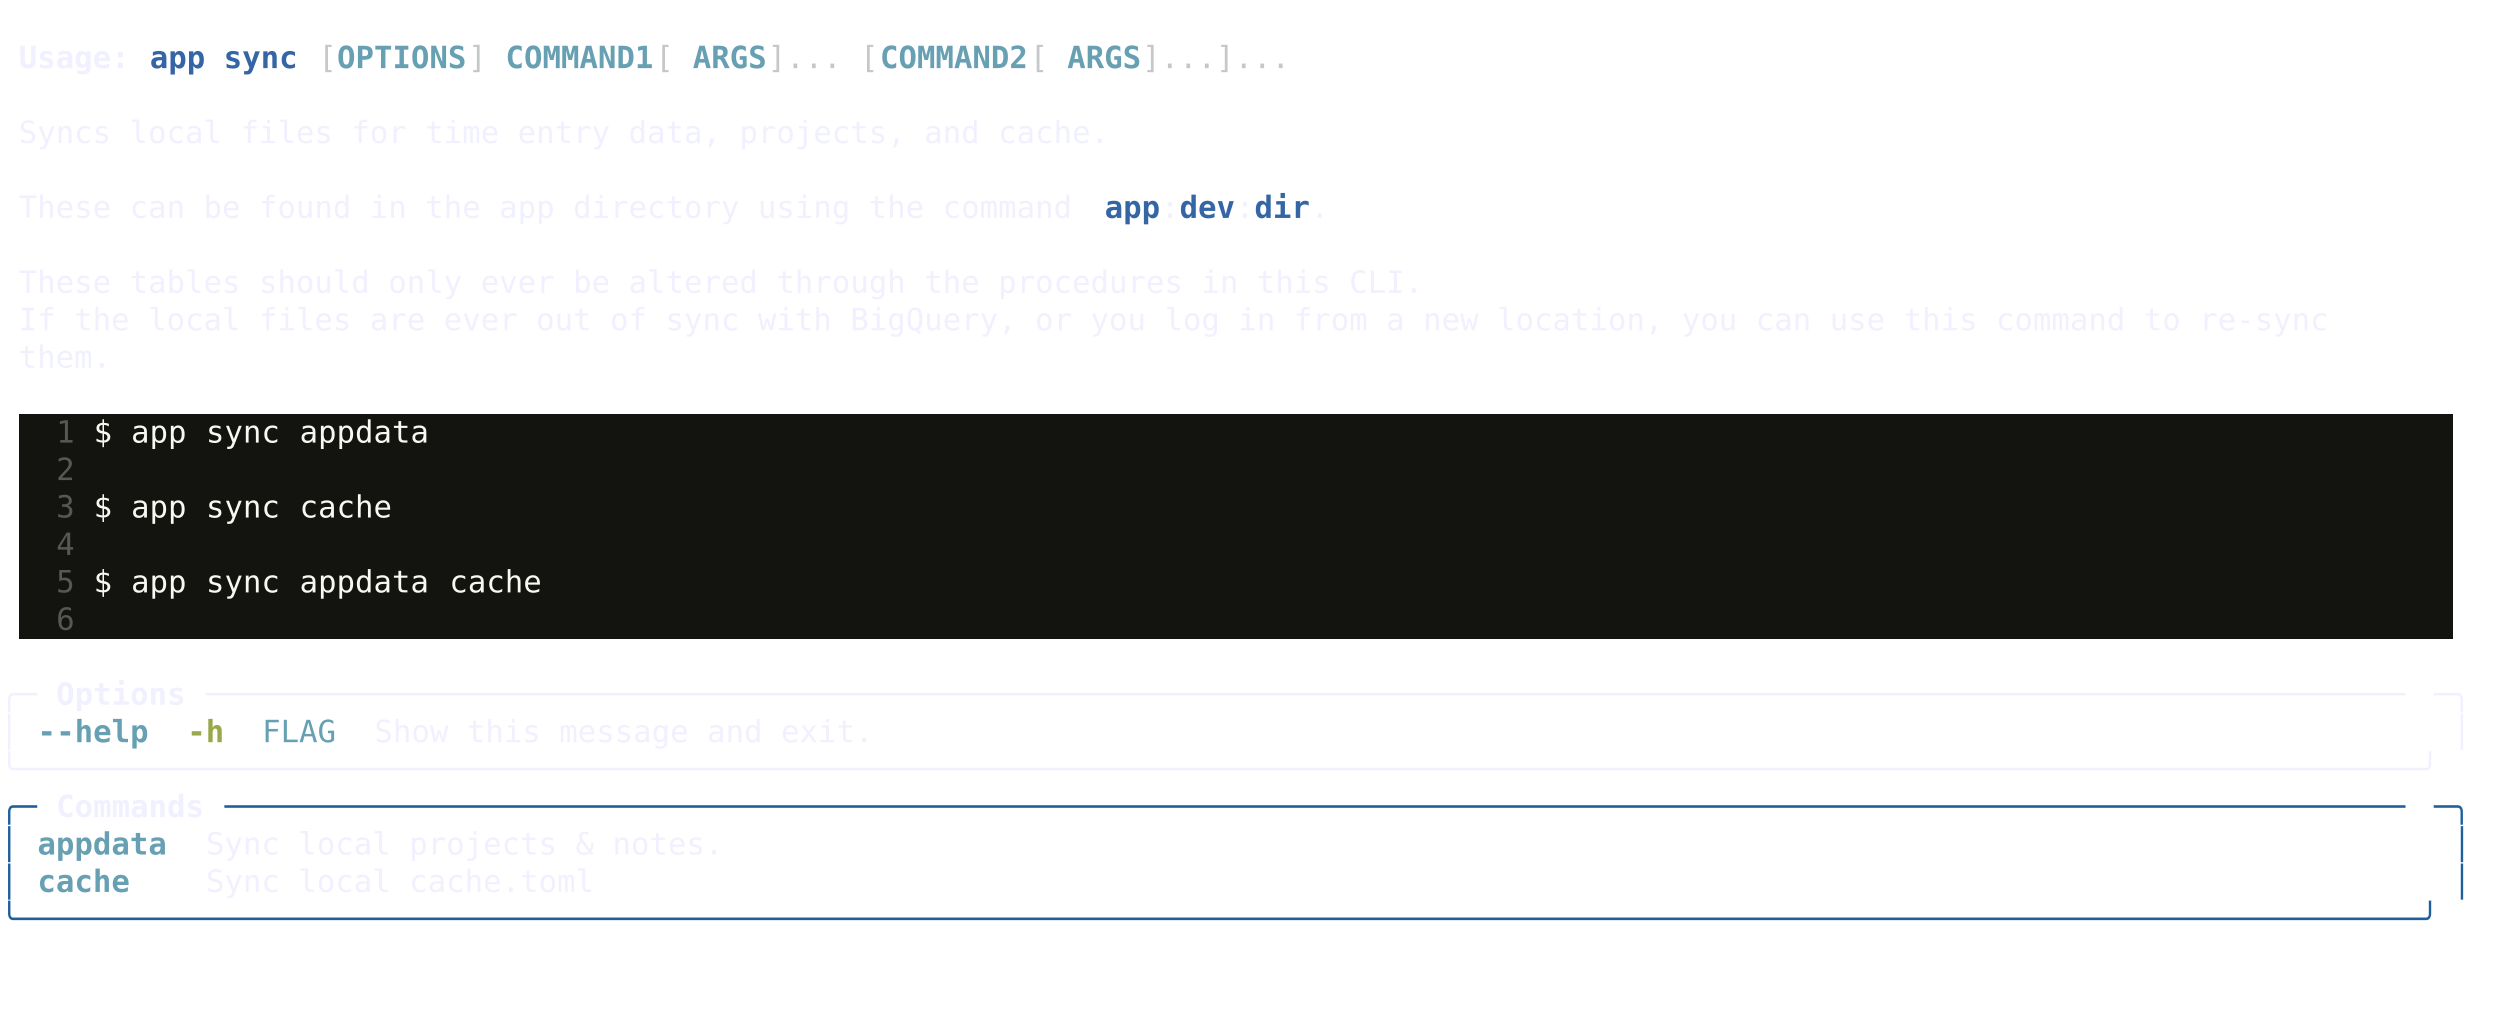
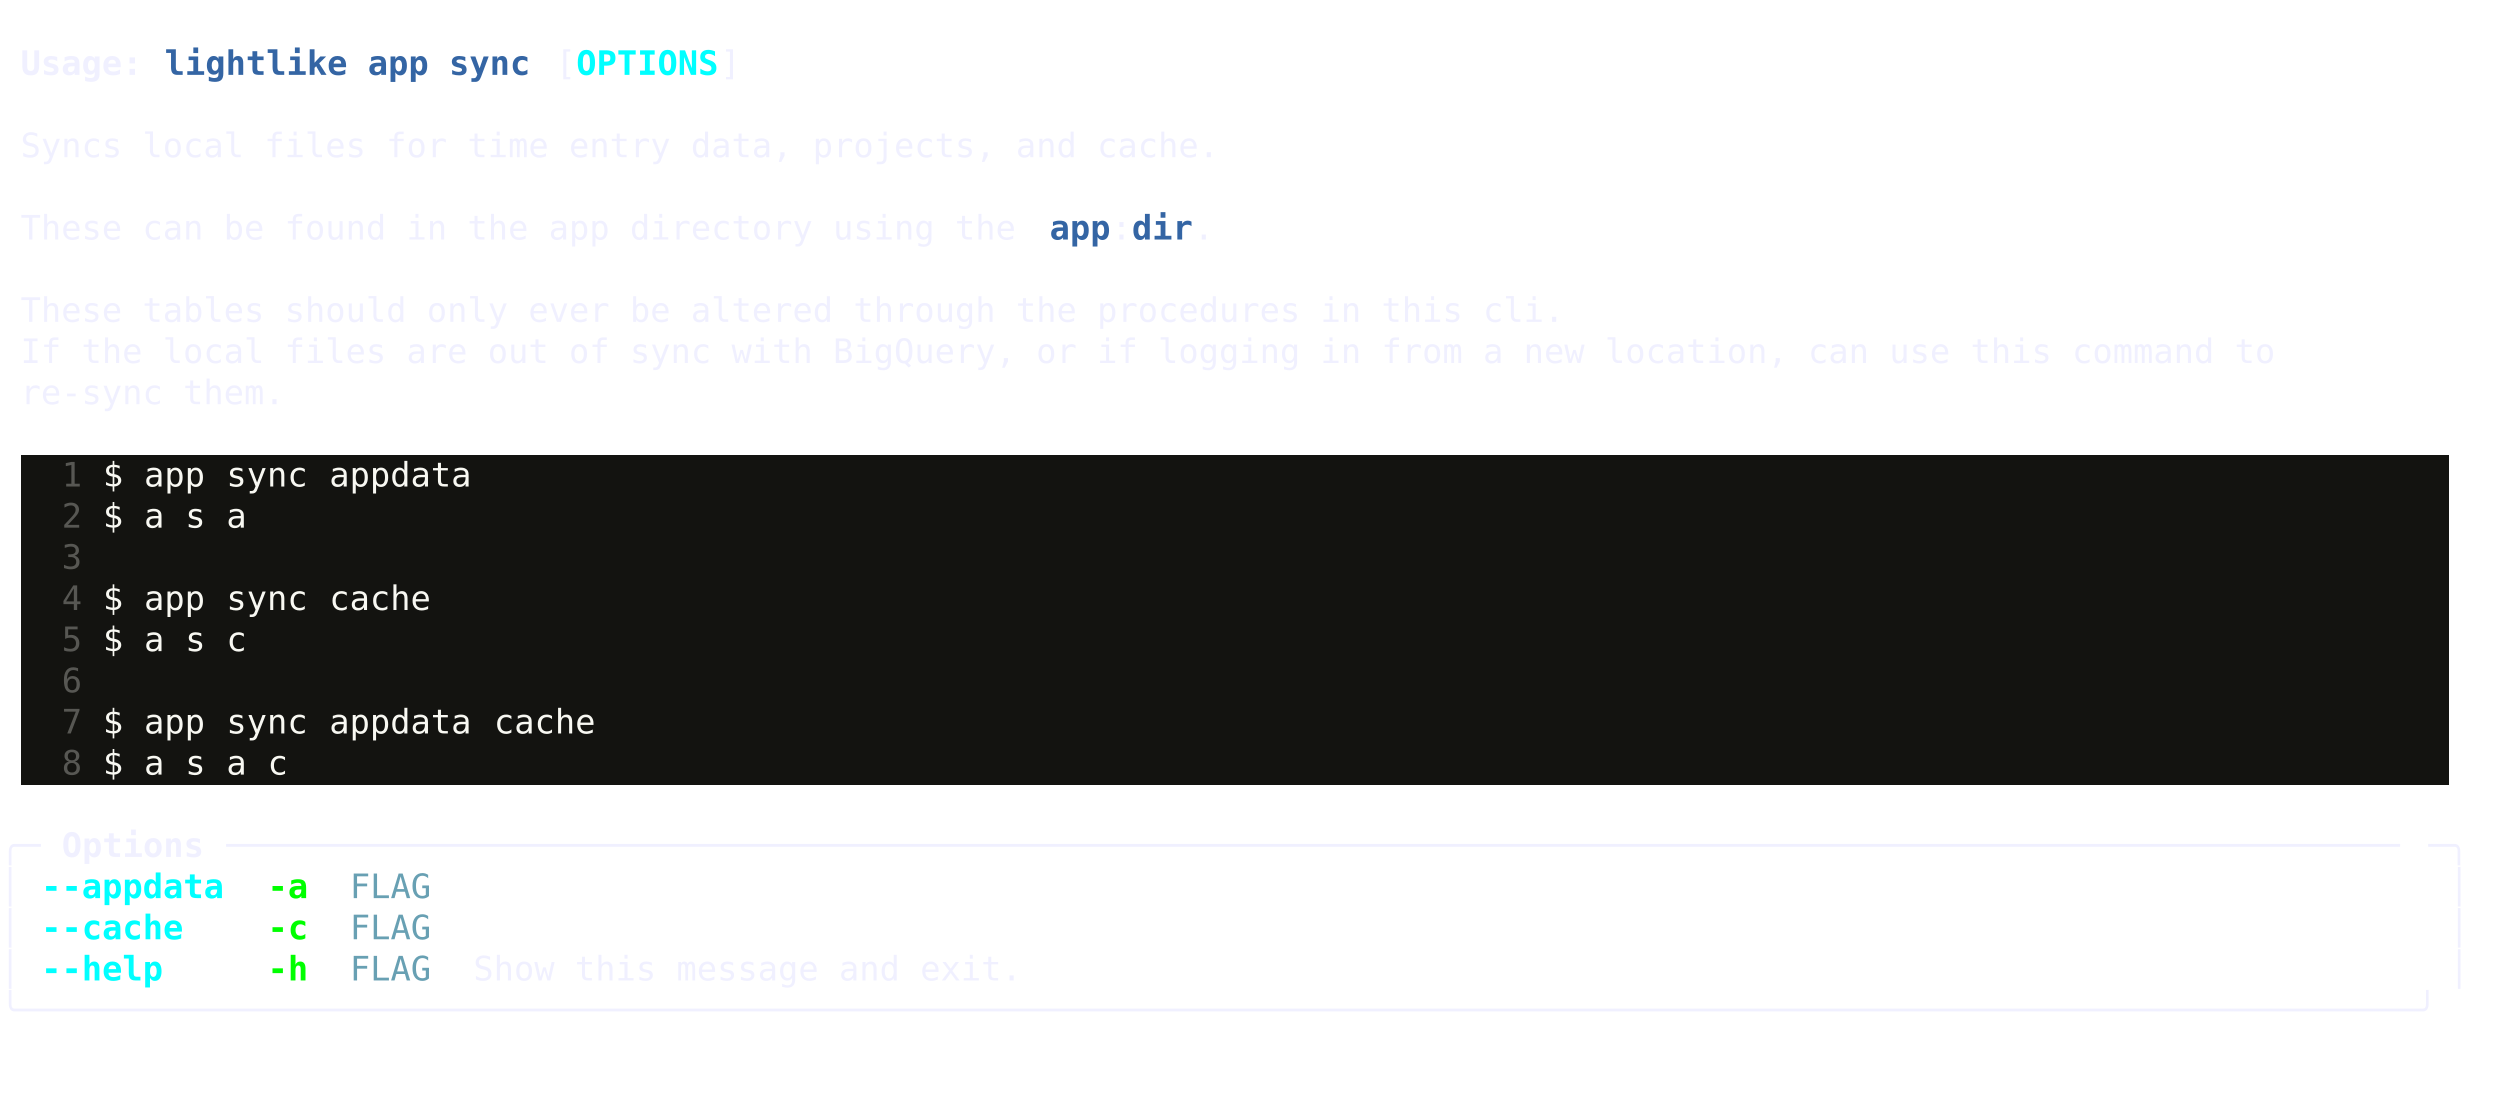
- <svg xmlns="http://www.w3.org/2000/svg" class="rich-terminal" viewBox="0 0 1629 660.0">
+ <svg xmlns="http://www.w3.org/2000/svg" class="rich-terminal" viewBox="0 0 1482 660.0">
  <style>

    @font-face {
-         font-family: "Source Code Pro";
-         src: local("Source Code Pro"),
-                 url('https://fonts.googleapis.com/css2?family=Source+Code+Pro:ital,wght@0,200..900;1,200..900'),
+         font-family: "Fira Code";
+         src: local("FiraCode-Regular"),
+                 url("https://cdnjs.cloudflare.com/ajax/libs/firacode/6.2.0/woff2/FiraCode-Regular.woff2") format("woff2"),
+                 url("https://cdnjs.cloudflare.com/ajax/libs/firacode/6.2.0/woff/FiraCode-Regular.woff") format("woff");
        font-style: normal;
        font-weight: 400;
    }
+     @font-face {
+         font-family: "Fira Code";
+         src: local("FiraCode-Bold"),
+                 url("https://cdnjs.cloudflare.com/ajax/libs/firacode/6.2.0/woff2/FiraCode-Bold.woff2") format("woff2"),
+                 url("https://cdnjs.cloudflare.com/ajax/libs/firacode/6.2.0/woff/FiraCode-Bold.woff") format("woff");
+         font-style: bold;
+         font-weight: 700;
+     }

- 
-     .terminal-1642958703-matrix {
-         font-family: Source Code Pro, monospace;
+     .terminal-2682084729-matrix {
+         font-family: Fira Code, monospace;
        font-size: 20px;
        line-height: 24.4px;
        font-variant-east-asian: full-width;
    }

-     .terminal-1642958703-title {
+     .terminal-2682084729-title {
        font-size: 18px;
        font-weight: bold;
-         font-family: Source Code Pro;
+         font-family: arial;
    }

-     .terminal-1642958703-r1 { fill: #c5c8c6 }
- .terminal-1642958703-r2 { fill: #f0f0ff;font-weight: bold }
- .terminal-1642958703-r3 { fill: #3465a4;font-weight: bold }
- .terminal-1642958703-r4 { fill: #68a0b3;font-weight: bold }
- .terminal-1642958703-r5 { fill: #f0f0ff }
- .terminal-1642958703-r6 { fill: #e1e1db;font-weight: bold }
- .terminal-1642958703-r7 { fill: #575753 }
- .terminal-1642958703-r8 { fill: #f8f8f2 }
- .terminal-1642958703-r9 { fill: #98a84b;font-weight: bold }
- .terminal-1642958703-r10 { fill: #68a0b3 }
- .terminal-1642958703-r11 { fill: #1f5f9c }
+     .terminal-2682084729-r1 { fill: #f0f0ff }
+ .terminal-2682084729-r2 { fill: #c5c8c6 }
+ .terminal-2682084729-r3 { fill: #f0f0ff;font-weight: bold }
+ .terminal-2682084729-r4 { fill: #3465a4;font-weight: bold }
+ .terminal-2682084729-r5 { fill: #00ffff;font-weight: bold }
+ .terminal-2682084729-r6 { fill: #e1e1db;font-weight: bold }
+ .terminal-2682084729-r7 { fill: #575753 }
+ .terminal-2682084729-r8 { fill: #f8f8f2 }
+ .terminal-2682084729-r9 { fill: #00ff00;font-weight: bold }
+ .terminal-2682084729-r10 { fill: #68a0b3 }
    </style>
  <defs>
-     <clipPath id="terminal-1642958703-clip-terminal">
-       <rect x="0" y="0" width="1609.4" height="609.0" />
-     </clipPath>
-     <clipPath id="terminal-1642958703-line-0">
-       <rect x="0" y="1.5" width="1610.4" height="24.65" />
-     </clipPath>
-     <clipPath id="terminal-1642958703-line-1">
-       <rect x="0" y="25.9" width="1610.4" height="24.65" />
-     </clipPath>
-     <clipPath id="terminal-1642958703-line-2">
-       <rect x="0" y="50.3" width="1610.4" height="24.65" />
-     </clipPath>
-     <clipPath id="terminal-1642958703-line-3">
-       <rect x="0" y="74.7" width="1610.4" height="24.65" />
-     </clipPath>
-     <clipPath id="terminal-1642958703-line-4">
-       <rect x="0" y="99.1" width="1610.4" height="24.65" />
-     </clipPath>
-     <clipPath id="terminal-1642958703-line-5">
-       <rect x="0" y="123.5" width="1610.4" height="24.65" />
-     </clipPath>
-     <clipPath id="terminal-1642958703-line-6">
-       <rect x="0" y="147.9" width="1610.4" height="24.65" />
-     </clipPath>
-     <clipPath id="terminal-1642958703-line-7">
-       <rect x="0" y="172.3" width="1610.4" height="24.65" />
-     </clipPath>
-     <clipPath id="terminal-1642958703-line-8">
-       <rect x="0" y="196.7" width="1610.4" height="24.65" />
-     </clipPath>
-     <clipPath id="terminal-1642958703-line-9">
-       <rect x="0" y="221.1" width="1610.4" height="24.65" />
-     </clipPath>
-     <clipPath id="terminal-1642958703-line-10">
-       <rect x="0" y="245.5" width="1610.4" height="24.65" />
-     </clipPath>
-     <clipPath id="terminal-1642958703-line-11">
-       <rect x="0" y="269.9" width="1610.4" height="24.65" />
-     </clipPath>
-     <clipPath id="terminal-1642958703-line-12">
-       <rect x="0" y="294.3" width="1610.4" height="24.65" />
-     </clipPath>
-     <clipPath id="terminal-1642958703-line-13">
-       <rect x="0" y="318.7" width="1610.4" height="24.65" />
-     </clipPath>
-     <clipPath id="terminal-1642958703-line-14">
-       <rect x="0" y="343.1" width="1610.4" height="24.65" />
-     </clipPath>
-     <clipPath id="terminal-1642958703-line-15">
-       <rect x="0" y="367.5" width="1610.4" height="24.65" />
-     </clipPath>
-     <clipPath id="terminal-1642958703-line-16">
-       <rect x="0" y="391.9" width="1610.4" height="24.65" />
-     </clipPath>
-     <clipPath id="terminal-1642958703-line-17">
-       <rect x="0" y="416.3" width="1610.4" height="24.65" />
-     </clipPath>
-     <clipPath id="terminal-1642958703-line-18">
-       <rect x="0" y="440.7" width="1610.4" height="24.65" />
-     </clipPath>
-     <clipPath id="terminal-1642958703-line-19">
-       <rect x="0" y="465.1" width="1610.4" height="24.65" />
-     </clipPath>
-     <clipPath id="terminal-1642958703-line-20">
-       <rect x="0" y="489.5" width="1610.4" height="24.65" />
-     </clipPath>
-     <clipPath id="terminal-1642958703-line-21">
-       <rect x="0" y="513.9" width="1610.4" height="24.65" />
-     </clipPath>
-     <clipPath id="terminal-1642958703-line-22">
-       <rect x="0" y="538.3" width="1610.4" height="24.65" />
-     </clipPath>
-     <clipPath id="terminal-1642958703-line-23">
-       <rect x="0" y="562.7" width="1610.4" height="24.65" />
+     <clipPath id="terminal-2682084729-clip-terminal">
+       <rect x="0" y="0" width="1463.0" height="609.0" />
+     </clipPath>
+     <clipPath id="terminal-2682084729-line-0">
+       <rect x="0" y="1.5" width="1464" height="24.65" />
+     </clipPath>
+     <clipPath id="terminal-2682084729-line-1">
+       <rect x="0" y="25.9" width="1464" height="24.65" />
+     </clipPath>
+     <clipPath id="terminal-2682084729-line-2">
+       <rect x="0" y="50.3" width="1464" height="24.65" />
+     </clipPath>
+     <clipPath id="terminal-2682084729-line-3">
+       <rect x="0" y="74.7" width="1464" height="24.65" />
+     </clipPath>
+     <clipPath id="terminal-2682084729-line-4">
+       <rect x="0" y="99.1" width="1464" height="24.65" />
+     </clipPath>
+     <clipPath id="terminal-2682084729-line-5">
+       <rect x="0" y="123.5" width="1464" height="24.65" />
+     </clipPath>
+     <clipPath id="terminal-2682084729-line-6">
+       <rect x="0" y="147.9" width="1464" height="24.65" />
+     </clipPath>
+     <clipPath id="terminal-2682084729-line-7">
+       <rect x="0" y="172.3" width="1464" height="24.65" />
+     </clipPath>
+     <clipPath id="terminal-2682084729-line-8">
+       <rect x="0" y="196.7" width="1464" height="24.65" />
+     </clipPath>
+     <clipPath id="terminal-2682084729-line-9">
+       <rect x="0" y="221.1" width="1464" height="24.65" />
+     </clipPath>
+     <clipPath id="terminal-2682084729-line-10">
+       <rect x="0" y="245.5" width="1464" height="24.65" />
+     </clipPath>
+     <clipPath id="terminal-2682084729-line-11">
+       <rect x="0" y="269.9" width="1464" height="24.65" />
+     </clipPath>
+     <clipPath id="terminal-2682084729-line-12">
+       <rect x="0" y="294.3" width="1464" height="24.65" />
+     </clipPath>
+     <clipPath id="terminal-2682084729-line-13">
+       <rect x="0" y="318.7" width="1464" height="24.65" />
+     </clipPath>
+     <clipPath id="terminal-2682084729-line-14">
+       <rect x="0" y="343.1" width="1464" height="24.65" />
+     </clipPath>
+     <clipPath id="terminal-2682084729-line-15">
+       <rect x="0" y="367.5" width="1464" height="24.65" />
+     </clipPath>
+     <clipPath id="terminal-2682084729-line-16">
+       <rect x="0" y="391.9" width="1464" height="24.65" />
+     </clipPath>
+     <clipPath id="terminal-2682084729-line-17">
+       <rect x="0" y="416.3" width="1464" height="24.65" />
+     </clipPath>
+     <clipPath id="terminal-2682084729-line-18">
+       <rect x="0" y="440.7" width="1464" height="24.65" />
+     </clipPath>
+     <clipPath id="terminal-2682084729-line-19">
+       <rect x="0" y="465.1" width="1464" height="24.65" />
+     </clipPath>
+     <clipPath id="terminal-2682084729-line-20">
+       <rect x="0" y="489.5" width="1464" height="24.65" />
+     </clipPath>
+     <clipPath id="terminal-2682084729-line-21">
+       <rect x="0" y="513.9" width="1464" height="24.65" />
+     </clipPath>
+     <clipPath id="terminal-2682084729-line-22">
+       <rect x="0" y="538.3" width="1464" height="24.65" />
+     </clipPath>
+     <clipPath id="terminal-2682084729-line-23">
+       <rect x="0" y="562.7" width="1464" height="24.65" />
    </clipPath>
  </defs>
  <rect fill="#131310" x="12.2" y="269.9" width="24.4" height="24.65" shape-rendering="crispEdges" />
  <rect fill="#131310" x="36.6" y="269.9" width="24.4" height="24.65" shape-rendering="crispEdges" />
  <rect fill="#131310" x="61" y="269.9" width="24.4" height="24.65" shape-rendering="crispEdges" />
  <rect fill="#131310" x="85.4" y="269.9" width="36.6" height="24.65" shape-rendering="crispEdges" />
  <rect fill="#131310" x="122" y="269.9" width="12.2" height="24.65" shape-rendering="crispEdges" />
  <rect fill="#131310" x="134.2" y="269.9" width="48.8" height="24.65" shape-rendering="crispEdges" />
  <rect fill="#131310" x="183" y="269.9" width="12.2" height="24.65" shape-rendering="crispEdges" />
  <rect fill="#131310" x="195.2" y="269.9" width="85.4" height="24.65" shape-rendering="crispEdges" />
-   <rect fill="#131310" x="280.6" y="269.9" width="1317.6" height="24.65" shape-rendering="crispEdges" />
+   <rect fill="#131310" x="280.6" y="269.9" width="1171.2" height="24.65" shape-rendering="crispEdges" />
  <rect fill="#131310" x="12.2" y="294.3" width="24.4" height="24.65" shape-rendering="crispEdges" />
  <rect fill="#131310" x="36.6" y="294.3" width="24.4" height="24.65" shape-rendering="crispEdges" />
-   <rect fill="#131310" x="61" y="294.3" width="1537.2" height="24.65" shape-rendering="crispEdges" />
+   <rect fill="#131310" x="61" y="294.3" width="24.4" height="24.65" shape-rendering="crispEdges" />
+   <rect fill="#131310" x="85.4" y="294.3" width="12.2" height="24.65" shape-rendering="crispEdges" />
+   <rect fill="#131310" x="97.6" y="294.3" width="12.2" height="24.65" shape-rendering="crispEdges" />
+   <rect fill="#131310" x="109.8" y="294.3" width="12.2" height="24.65" shape-rendering="crispEdges" />
+   <rect fill="#131310" x="122" y="294.3" width="12.2" height="24.65" shape-rendering="crispEdges" />
+   <rect fill="#131310" x="134.2" y="294.3" width="12.2" height="24.65" shape-rendering="crispEdges" />
+   <rect fill="#131310" x="146.4" y="294.3" width="1305.4" height="24.65" shape-rendering="crispEdges" />
  <rect fill="#131310" x="12.2" y="318.7" width="24.4" height="24.65" shape-rendering="crispEdges" />
  <rect fill="#131310" x="36.6" y="318.7" width="24.4" height="24.65" shape-rendering="crispEdges" />
-   <rect fill="#131310" x="61" y="318.7" width="24.4" height="24.65" shape-rendering="crispEdges" />
-   <rect fill="#131310" x="85.4" y="318.7" width="36.6" height="24.65" shape-rendering="crispEdges" />
-   <rect fill="#131310" x="122" y="318.7" width="12.2" height="24.65" shape-rendering="crispEdges" />
-   <rect fill="#131310" x="134.2" y="318.7" width="48.8" height="24.65" shape-rendering="crispEdges" />
-   <rect fill="#131310" x="183" y="318.7" width="12.2" height="24.65" shape-rendering="crispEdges" />
-   <rect fill="#131310" x="195.2" y="318.7" width="61" height="24.65" shape-rendering="crispEdges" />
-   <rect fill="#131310" x="256.2" y="318.7" width="1342" height="24.65" shape-rendering="crispEdges" />
+   <rect fill="#131310" x="61" y="318.7" width="1390.8" height="24.65" shape-rendering="crispEdges" />
  <rect fill="#131310" x="12.2" y="343.1" width="24.4" height="24.65" shape-rendering="crispEdges" />
  <rect fill="#131310" x="36.6" y="343.1" width="24.4" height="24.65" shape-rendering="crispEdges" />
-   <rect fill="#131310" x="61" y="343.1" width="1537.2" height="24.65" shape-rendering="crispEdges" />
+   <rect fill="#131310" x="61" y="343.1" width="24.4" height="24.65" shape-rendering="crispEdges" />
+   <rect fill="#131310" x="85.4" y="343.1" width="36.6" height="24.65" shape-rendering="crispEdges" />
+   <rect fill="#131310" x="122" y="343.1" width="12.2" height="24.65" shape-rendering="crispEdges" />
+   <rect fill="#131310" x="134.2" y="343.1" width="48.8" height="24.65" shape-rendering="crispEdges" />
+   <rect fill="#131310" x="183" y="343.1" width="12.2" height="24.65" shape-rendering="crispEdges" />
+   <rect fill="#131310" x="195.2" y="343.1" width="61" height="24.65" shape-rendering="crispEdges" />
+   <rect fill="#131310" x="256.2" y="343.1" width="1195.6" height="24.65" shape-rendering="crispEdges" />
  <rect fill="#131310" x="12.2" y="367.5" width="24.4" height="24.65" shape-rendering="crispEdges" />
  <rect fill="#131310" x="36.6" y="367.5" width="24.4" height="24.65" shape-rendering="crispEdges" />
  <rect fill="#131310" x="61" y="367.5" width="24.4" height="24.65" shape-rendering="crispEdges" />
-   <rect fill="#131310" x="85.4" y="367.5" width="36.6" height="24.65" shape-rendering="crispEdges" />
+   <rect fill="#131310" x="85.4" y="367.5" width="12.2" height="24.65" shape-rendering="crispEdges" />
+   <rect fill="#131310" x="97.6" y="367.5" width="12.2" height="24.65" shape-rendering="crispEdges" />
+   <rect fill="#131310" x="109.8" y="367.5" width="12.2" height="24.65" shape-rendering="crispEdges" />
  <rect fill="#131310" x="122" y="367.5" width="12.2" height="24.65" shape-rendering="crispEdges" />
-   <rect fill="#131310" x="134.2" y="367.5" width="48.8" height="24.65" shape-rendering="crispEdges" />
-   <rect fill="#131310" x="183" y="367.5" width="12.2" height="24.65" shape-rendering="crispEdges" />
-   <rect fill="#131310" x="195.2" y="367.5" width="85.4" height="24.65" shape-rendering="crispEdges" />
-   <rect fill="#131310" x="280.6" y="367.5" width="12.2" height="24.65" shape-rendering="crispEdges" />
-   <rect fill="#131310" x="292.8" y="367.5" width="61" height="24.65" shape-rendering="crispEdges" />
-   <rect fill="#131310" x="353.8" y="367.5" width="1244.4" height="24.65" shape-rendering="crispEdges" />
+   <rect fill="#131310" x="134.2" y="367.5" width="12.2" height="24.65" shape-rendering="crispEdges" />
+   <rect fill="#131310" x="146.4" y="367.5" width="1305.4" height="24.65" shape-rendering="crispEdges" />
  <rect fill="#131310" x="12.2" y="391.9" width="24.4" height="24.65" shape-rendering="crispEdges" />
  <rect fill="#131310" x="36.6" y="391.9" width="24.4" height="24.65" shape-rendering="crispEdges" />
-   <rect fill="#131310" x="61" y="391.9" width="1537.2" height="24.65" shape-rendering="crispEdges" />
-   <g class="terminal-1642958703-matrix">
-     <text class="terminal-1642958703-r1" x="1610.4" y="20" textLength="12.2" clip-path="url(#terminal-1642958703-line-0)">
- </text>
-     <text class="terminal-1642958703-r2" x="12.2" y="44.4" textLength="73.2" clip-path="url(#terminal-1642958703-line-1)">Usage:</text>
-     <text class="terminal-1642958703-r3" x="97.6" y="44.4" textLength="97.6" clip-path="url(#terminal-1642958703-line-1)">app sync</text>
-     <text class="terminal-1642958703-r1" x="207.4" y="44.4" textLength="12.2" clip-path="url(#terminal-1642958703-line-1)">[</text>
-     <text class="terminal-1642958703-r4" x="219.6" y="44.4" textLength="85.4" clip-path="url(#terminal-1642958703-line-1)">OPTIONS</text>
-     <text class="terminal-1642958703-r1" x="305" y="44.4" textLength="24.4" clip-path="url(#terminal-1642958703-line-1)">] </text>
-     <text class="terminal-1642958703-r4" x="329.4" y="44.4" textLength="97.6" clip-path="url(#terminal-1642958703-line-1)">COMMAND1</text>
-     <text class="terminal-1642958703-r1" x="427" y="44.4" textLength="24.4" clip-path="url(#terminal-1642958703-line-1)"> [</text>
-     <text class="terminal-1642958703-r4" x="451.4" y="44.4" textLength="48.8" clip-path="url(#terminal-1642958703-line-1)">ARGS</text>
-     <text class="terminal-1642958703-r1" x="500.2" y="44.4" textLength="73.2" clip-path="url(#terminal-1642958703-line-1)">]... [</text>
-     <text class="terminal-1642958703-r4" x="573.4" y="44.4" textLength="97.6" clip-path="url(#terminal-1642958703-line-1)">COMMAND2</text>
-     <text class="terminal-1642958703-r1" x="671" y="44.4" textLength="24.4" clip-path="url(#terminal-1642958703-line-1)"> [</text>
-     <text class="terminal-1642958703-r4" x="695.4" y="44.4" textLength="48.8" clip-path="url(#terminal-1642958703-line-1)">ARGS</text>
-     <text class="terminal-1642958703-r1" x="744.2" y="44.4" textLength="97.6" clip-path="url(#terminal-1642958703-line-1)">]...]...</text>
-     <text class="terminal-1642958703-r1" x="1610.4" y="44.4" textLength="12.2" clip-path="url(#terminal-1642958703-line-1)">
- </text>
-     <text class="terminal-1642958703-r1" x="1610.4" y="68.8" textLength="12.2" clip-path="url(#terminal-1642958703-line-2)">
- </text>
-     <text class="terminal-1642958703-r5" x="12.2" y="93.2" textLength="719.8" clip-path="url(#terminal-1642958703-line-3)">Syncs local files for time entry data, projects, and cache.</text>
-     <text class="terminal-1642958703-r1" x="1610.4" y="93.2" textLength="12.2" clip-path="url(#terminal-1642958703-line-3)">
- </text>
-     <text class="terminal-1642958703-r1" x="1610.4" y="117.6" textLength="12.2" clip-path="url(#terminal-1642958703-line-4)">
- </text>
-     <text class="terminal-1642958703-r5" x="12.2" y="142" textLength="707.6" clip-path="url(#terminal-1642958703-line-5)">These can be found in the app directory using the command </text>
-     <text class="terminal-1642958703-r3" x="719.8" y="142" textLength="36.6" clip-path="url(#terminal-1642958703-line-5)">app</text>
-     <text class="terminal-1642958703-r5" x="756.4" y="142" textLength="12.2" clip-path="url(#terminal-1642958703-line-5)">:</text>
-     <text class="terminal-1642958703-r3" x="768.6" y="142" textLength="36.6" clip-path="url(#terminal-1642958703-line-5)">dev</text>
-     <text class="terminal-1642958703-r5" x="805.2" y="142" textLength="12.2" clip-path="url(#terminal-1642958703-line-5)">:</text>
-     <text class="terminal-1642958703-r3" x="817.4" y="142" textLength="36.6" clip-path="url(#terminal-1642958703-line-5)">dir</text>
-     <text class="terminal-1642958703-r5" x="854" y="142" textLength="12.2" clip-path="url(#terminal-1642958703-line-5)">.</text>
-     <text class="terminal-1642958703-r1" x="1610.4" y="142" textLength="12.2" clip-path="url(#terminal-1642958703-line-5)">
- </text>
-     <text class="terminal-1642958703-r1" x="1610.4" y="166.4" textLength="12.2" clip-path="url(#terminal-1642958703-line-6)">
- </text>
-     <text class="terminal-1642958703-r5" x="12.2" y="190.8" textLength="927.2" clip-path="url(#terminal-1642958703-line-7)">These tables should only ever be altered through the procedures in this CLI.</text>
-     <text class="terminal-1642958703-r1" x="1610.4" y="190.8" textLength="12.2" clip-path="url(#terminal-1642958703-line-7)">
- </text>
-     <text class="terminal-1642958703-r5" x="12.2" y="215.2" textLength="1537.2" clip-path="url(#terminal-1642958703-line-8)">If the local files are ever out of sync with BigQuery, or you log in from a new location, you can use this command to re-sync </text>
-     <text class="terminal-1642958703-r1" x="1610.4" y="215.2" textLength="12.2" clip-path="url(#terminal-1642958703-line-8)">
- </text>
-     <text class="terminal-1642958703-r5" x="12.2" y="239.6" textLength="61" clip-path="url(#terminal-1642958703-line-9)">them.</text>
-     <text class="terminal-1642958703-r1" x="1610.4" y="239.6" textLength="12.2" clip-path="url(#terminal-1642958703-line-9)">
- </text>
-     <text class="terminal-1642958703-r1" x="1610.4" y="264" textLength="12.2" clip-path="url(#terminal-1642958703-line-10)">
- </text>
-     <text class="terminal-1642958703-r7" x="36.6" y="288.4" textLength="24.4" clip-path="url(#terminal-1642958703-line-11)">1 </text>
-     <text class="terminal-1642958703-r8" x="61" y="288.4" textLength="24.4" clip-path="url(#terminal-1642958703-line-11)">$ </text>
-     <text class="terminal-1642958703-r8" x="85.4" y="288.4" textLength="36.6" clip-path="url(#terminal-1642958703-line-11)">app</text>
-     <text class="terminal-1642958703-r8" x="134.2" y="288.4" textLength="48.8" clip-path="url(#terminal-1642958703-line-11)">sync</text>
-     <text class="terminal-1642958703-r8" x="195.2" y="288.4" textLength="85.4" clip-path="url(#terminal-1642958703-line-11)">appdata</text>
-     <text class="terminal-1642958703-r1" x="1610.4" y="288.4" textLength="12.2" clip-path="url(#terminal-1642958703-line-11)">
- </text>
-     <text class="terminal-1642958703-r7" x="36.6" y="312.8" textLength="24.4" clip-path="url(#terminal-1642958703-line-12)">2 </text>
-     <text class="terminal-1642958703-r1" x="1610.4" y="312.8" textLength="12.2" clip-path="url(#terminal-1642958703-line-12)">
- </text>
-     <text class="terminal-1642958703-r7" x="36.6" y="337.2" textLength="24.4" clip-path="url(#terminal-1642958703-line-13)">3 </text>
-     <text class="terminal-1642958703-r8" x="61" y="337.2" textLength="24.4" clip-path="url(#terminal-1642958703-line-13)">$ </text>
-     <text class="terminal-1642958703-r8" x="85.4" y="337.2" textLength="36.6" clip-path="url(#terminal-1642958703-line-13)">app</text>
-     <text class="terminal-1642958703-r8" x="134.2" y="337.2" textLength="48.8" clip-path="url(#terminal-1642958703-line-13)">sync</text>
-     <text class="terminal-1642958703-r8" x="195.2" y="337.2" textLength="61" clip-path="url(#terminal-1642958703-line-13)">cache</text>
-     <text class="terminal-1642958703-r1" x="1610.4" y="337.2" textLength="12.2" clip-path="url(#terminal-1642958703-line-13)">
- </text>
-     <text class="terminal-1642958703-r7" x="36.6" y="361.6" textLength="24.4" clip-path="url(#terminal-1642958703-line-14)">4 </text>
-     <text class="terminal-1642958703-r1" x="1610.4" y="361.6" textLength="12.2" clip-path="url(#terminal-1642958703-line-14)">
- </text>
-     <text class="terminal-1642958703-r7" x="36.6" y="386" textLength="24.4" clip-path="url(#terminal-1642958703-line-15)">5 </text>
-     <text class="terminal-1642958703-r8" x="61" y="386" textLength="24.4" clip-path="url(#terminal-1642958703-line-15)">$ </text>
-     <text class="terminal-1642958703-r8" x="85.4" y="386" textLength="36.6" clip-path="url(#terminal-1642958703-line-15)">app</text>
-     <text class="terminal-1642958703-r8" x="134.2" y="386" textLength="48.8" clip-path="url(#terminal-1642958703-line-15)">sync</text>
-     <text class="terminal-1642958703-r8" x="195.2" y="386" textLength="85.4" clip-path="url(#terminal-1642958703-line-15)">appdata</text>
-     <text class="terminal-1642958703-r8" x="292.8" y="386" textLength="61" clip-path="url(#terminal-1642958703-line-15)">cache</text>
-     <text class="terminal-1642958703-r1" x="1610.4" y="386" textLength="12.2" clip-path="url(#terminal-1642958703-line-15)">
- </text>
-     <text class="terminal-1642958703-r7" x="36.6" y="410.4" textLength="24.4" clip-path="url(#terminal-1642958703-line-16)">6 </text>
-     <text class="terminal-1642958703-r1" x="1610.4" y="410.4" textLength="12.2" clip-path="url(#terminal-1642958703-line-16)">
- </text>
-     <text class="terminal-1642958703-r1" x="1610.4" y="434.8" textLength="12.2" clip-path="url(#terminal-1642958703-line-17)">
- </text>
-     <text class="terminal-1642958703-r5" x="0" y="459.2" textLength="24.4" clip-path="url(#terminal-1642958703-line-18)">╭─</text>
-     <text class="terminal-1642958703-r2" x="36.6" y="459.2" textLength="85.4" clip-path="url(#terminal-1642958703-line-18)">Options</text>
-     <text class="terminal-1642958703-r5" x="134.2" y="459.2" textLength="1451.8" clip-path="url(#terminal-1642958703-line-18)">───────────────────────────────────────────────────────────────────────────────────────────────────────────────────────</text>
-     <text class="terminal-1642958703-r5" x="1586" y="459.2" textLength="24.4" clip-path="url(#terminal-1642958703-line-18)">─╮</text>
-     <text class="terminal-1642958703-r1" x="1610.4" y="459.2" textLength="12.2" clip-path="url(#terminal-1642958703-line-18)">
- </text>
-     <text class="terminal-1642958703-r5" x="0" y="483.6" textLength="12.2" clip-path="url(#terminal-1642958703-line-19)">│</text>
-     <text class="terminal-1642958703-r4" x="24.4" y="483.6" textLength="12.2" clip-path="url(#terminal-1642958703-line-19)">-</text>
-     <text class="terminal-1642958703-r4" x="36.6" y="483.6" textLength="61" clip-path="url(#terminal-1642958703-line-19)">-help</text>
-     <text class="terminal-1642958703-r9" x="122" y="483.6" textLength="24.4" clip-path="url(#terminal-1642958703-line-19)">-h</text>
-     <text class="terminal-1642958703-r10" x="170.8" y="483.6" textLength="48.8" clip-path="url(#terminal-1642958703-line-19)">FLAG</text>
-     <text class="terminal-1642958703-r5" x="244" y="483.6" textLength="329.4" clip-path="url(#terminal-1642958703-line-19)">Show this message and exit.</text>
-     <text class="terminal-1642958703-r5" x="1598.2" y="483.6" textLength="12.2" clip-path="url(#terminal-1642958703-line-19)">│</text>
-     <text class="terminal-1642958703-r1" x="1610.4" y="483.6" textLength="12.2" clip-path="url(#terminal-1642958703-line-19)">
- </text>
-     <text class="terminal-1642958703-r5" x="0" y="508" textLength="1610.4" clip-path="url(#terminal-1642958703-line-20)">╰──────────────────────────────────────────────────────────────────────────────────────────────────────────────────────────────────╯</text>
-     <text class="terminal-1642958703-r1" x="1610.4" y="508" textLength="12.2" clip-path="url(#terminal-1642958703-line-20)">
- </text>
-     <text class="terminal-1642958703-r11" x="0" y="532.4" textLength="24.4" clip-path="url(#terminal-1642958703-line-21)">╭─</text>
-     <text class="terminal-1642958703-r2" x="36.6" y="532.4" textLength="97.6" clip-path="url(#terminal-1642958703-line-21)">Commands</text>
-     <text class="terminal-1642958703-r11" x="146.4" y="532.4" textLength="1439.6" clip-path="url(#terminal-1642958703-line-21)">──────────────────────────────────────────────────────────────────────────────────────────────────────────────────────</text>
-     <text class="terminal-1642958703-r11" x="1586" y="532.4" textLength="24.4" clip-path="url(#terminal-1642958703-line-21)">─╮</text>
-     <text class="terminal-1642958703-r1" x="1610.4" y="532.4" textLength="12.2" clip-path="url(#terminal-1642958703-line-21)">
- </text>
-     <text class="terminal-1642958703-r11" x="0" y="556.8" textLength="12.2" clip-path="url(#terminal-1642958703-line-22)">│</text>
-     <text class="terminal-1642958703-r4" x="24.4" y="556.8" textLength="85.4" clip-path="url(#terminal-1642958703-line-22)">appdata</text>
-     <text class="terminal-1642958703-r5" x="134.2" y="556.8" textLength="341.6" clip-path="url(#terminal-1642958703-line-22)">Sync local projects &amp; notes.</text>
-     <text class="terminal-1642958703-r11" x="1598.2" y="556.8" textLength="12.2" clip-path="url(#terminal-1642958703-line-22)">│</text>
-     <text class="terminal-1642958703-r1" x="1610.4" y="556.8" textLength="12.2" clip-path="url(#terminal-1642958703-line-22)">
- </text>
-     <text class="terminal-1642958703-r11" x="0" y="581.2" textLength="12.2" clip-path="url(#terminal-1642958703-line-23)">│</text>
-     <text class="terminal-1642958703-r4" x="24.4" y="581.2" textLength="85.4" clip-path="url(#terminal-1642958703-line-23)">cache  </text>
-     <text class="terminal-1642958703-r5" x="134.2" y="581.2" textLength="341.6" clip-path="url(#terminal-1642958703-line-23)">Sync local cache.toml       </text>
-     <text class="terminal-1642958703-r11" x="1598.2" y="581.2" textLength="12.2" clip-path="url(#terminal-1642958703-line-23)">│</text>
-     <text class="terminal-1642958703-r1" x="1610.4" y="581.2" textLength="12.2" clip-path="url(#terminal-1642958703-line-23)">
- </text>
-     <text class="terminal-1642958703-r11" x="0" y="605.6" textLength="1610.4" clip-path="url(#terminal-1642958703-line-24)">╰──────────────────────────────────────────────────────────────────────────────────────────────────────────────────────────────────╯</text>
-     <text class="terminal-1642958703-r1" x="1610.4" y="605.6" textLength="12.2" clip-path="url(#terminal-1642958703-line-24)">
+   <rect fill="#131310" x="61" y="391.9" width="1390.8" height="24.65" shape-rendering="crispEdges" />
+   <rect fill="#131310" x="12.2" y="416.3" width="24.4" height="24.65" shape-rendering="crispEdges" />
+   <rect fill="#131310" x="36.6" y="416.3" width="24.4" height="24.65" shape-rendering="crispEdges" />
+   <rect fill="#131310" x="61" y="416.3" width="24.4" height="24.65" shape-rendering="crispEdges" />
+   <rect fill="#131310" x="85.4" y="416.3" width="36.6" height="24.65" shape-rendering="crispEdges" />
+   <rect fill="#131310" x="122" y="416.3" width="12.2" height="24.65" shape-rendering="crispEdges" />
+   <rect fill="#131310" x="134.2" y="416.3" width="48.8" height="24.65" shape-rendering="crispEdges" />
+   <rect fill="#131310" x="183" y="416.3" width="12.2" height="24.65" shape-rendering="crispEdges" />
+   <rect fill="#131310" x="195.2" y="416.3" width="85.4" height="24.65" shape-rendering="crispEdges" />
+   <rect fill="#131310" x="280.6" y="416.3" width="12.2" height="24.65" shape-rendering="crispEdges" />
+   <rect fill="#131310" x="292.8" y="416.3" width="61" height="24.65" shape-rendering="crispEdges" />
+   <rect fill="#131310" x="353.8" y="416.3" width="1098" height="24.65" shape-rendering="crispEdges" />
+   <rect fill="#131310" x="12.2" y="440.7" width="24.4" height="24.65" shape-rendering="crispEdges" />
+   <rect fill="#131310" x="36.6" y="440.7" width="24.4" height="24.65" shape-rendering="crispEdges" />
+   <rect fill="#131310" x="61" y="440.7" width="24.4" height="24.65" shape-rendering="crispEdges" />
+   <rect fill="#131310" x="85.4" y="440.7" width="12.2" height="24.65" shape-rendering="crispEdges" />
+   <rect fill="#131310" x="97.6" y="440.7" width="12.2" height="24.65" shape-rendering="crispEdges" />
+   <rect fill="#131310" x="109.8" y="440.7" width="12.2" height="24.65" shape-rendering="crispEdges" />
+   <rect fill="#131310" x="122" y="440.7" width="12.2" height="24.65" shape-rendering="crispEdges" />
+   <rect fill="#131310" x="134.2" y="440.7" width="12.2" height="24.65" shape-rendering="crispEdges" />
+   <rect fill="#131310" x="146.4" y="440.7" width="12.2" height="24.65" shape-rendering="crispEdges" />
+   <rect fill="#131310" x="158.6" y="440.7" width="12.2" height="24.65" shape-rendering="crispEdges" />
+   <rect fill="#131310" x="170.8" y="440.7" width="97.6" height="24.65" shape-rendering="crispEdges" />
+   <rect fill="#131310" x="268.4" y="440.7" width="1183.4" height="24.65" shape-rendering="crispEdges" />
+   <g class="terminal-2682084729-matrix">
+     <text class="terminal-2682084729-r2" x="1464" y="20" textLength="12.2" clip-path="url(#terminal-2682084729-line-0)">
+ </text>
+     <text class="terminal-2682084729-r3" x="12.2" y="44.4" textLength="73.2" clip-path="url(#terminal-2682084729-line-1)">Usage:</text>
+     <text class="terminal-2682084729-r4" x="97.6" y="44.4" textLength="219.6" clip-path="url(#terminal-2682084729-line-1)">lightlike app sync</text>
+     <text class="terminal-2682084729-r1" x="329.4" y="44.4" textLength="12.2" clip-path="url(#terminal-2682084729-line-1)">[</text>
+     <text class="terminal-2682084729-r5" x="341.6" y="44.4" textLength="85.4" clip-path="url(#terminal-2682084729-line-1)">OPTIONS</text>
+     <text class="terminal-2682084729-r1" x="427" y="44.4" textLength="12.2" clip-path="url(#terminal-2682084729-line-1)">]</text>
+     <text class="terminal-2682084729-r2" x="1464" y="44.4" textLength="12.2" clip-path="url(#terminal-2682084729-line-1)">
+ </text>
+     <text class="terminal-2682084729-r2" x="1464" y="68.8" textLength="12.2" clip-path="url(#terminal-2682084729-line-2)">
+ </text>
+     <text class="terminal-2682084729-r1" x="12.2" y="93.2" textLength="719.8" clip-path="url(#terminal-2682084729-line-3)">Syncs local files for time entry data, projects, and cache.</text>
+     <text class="terminal-2682084729-r2" x="1464" y="93.2" textLength="12.2" clip-path="url(#terminal-2682084729-line-3)">
+ </text>
+     <text class="terminal-2682084729-r2" x="1464" y="117.6" textLength="12.2" clip-path="url(#terminal-2682084729-line-4)">
+ </text>
+     <text class="terminal-2682084729-r1" x="12.2" y="142" textLength="610" clip-path="url(#terminal-2682084729-line-5)">These can be found in the app directory using the </text>
+     <text class="terminal-2682084729-r4" x="622.2" y="142" textLength="36.6" clip-path="url(#terminal-2682084729-line-5)">app</text>
+     <text class="terminal-2682084729-r1" x="658.8" y="142" textLength="12.2" clip-path="url(#terminal-2682084729-line-5)">:</text>
+     <text class="terminal-2682084729-r4" x="671" y="142" textLength="36.6" clip-path="url(#terminal-2682084729-line-5)">dir</text>
+     <text class="terminal-2682084729-r1" x="707.6" y="142" textLength="12.2" clip-path="url(#terminal-2682084729-line-5)">.</text>
+     <text class="terminal-2682084729-r2" x="1464" y="142" textLength="12.2" clip-path="url(#terminal-2682084729-line-5)">
+ </text>
+     <text class="terminal-2682084729-r2" x="1464" y="166.4" textLength="12.2" clip-path="url(#terminal-2682084729-line-6)">
+ </text>
+     <text class="terminal-2682084729-r1" x="12.2" y="190.8" textLength="927.2" clip-path="url(#terminal-2682084729-line-7)">These tables should only ever be altered through the procedures in this cli.</text>
+     <text class="terminal-2682084729-r2" x="1464" y="190.8" textLength="12.2" clip-path="url(#terminal-2682084729-line-7)">
+ </text>
+     <text class="terminal-2682084729-r1" x="12.2" y="215.2" textLength="1366.4" clip-path="url(#terminal-2682084729-line-8)">If the local files are out of sync with BigQuery, or if logging in from a new location, can use this command to </text>
+     <text class="terminal-2682084729-r2" x="1464" y="215.2" textLength="12.2" clip-path="url(#terminal-2682084729-line-8)">
+ </text>
+     <text class="terminal-2682084729-r1" x="12.2" y="239.6" textLength="158.6" clip-path="url(#terminal-2682084729-line-9)">re-sync them.</text>
+     <text class="terminal-2682084729-r2" x="1464" y="239.6" textLength="12.2" clip-path="url(#terminal-2682084729-line-9)">
+ </text>
+     <text class="terminal-2682084729-r2" x="1464" y="264" textLength="12.2" clip-path="url(#terminal-2682084729-line-10)">
+ </text>
+     <text class="terminal-2682084729-r7" x="36.6" y="288.4" textLength="24.4" clip-path="url(#terminal-2682084729-line-11)">1 </text>
+     <text class="terminal-2682084729-r8" x="61" y="288.4" textLength="24.4" clip-path="url(#terminal-2682084729-line-11)">$ </text>
+     <text class="terminal-2682084729-r8" x="85.4" y="288.4" textLength="36.6" clip-path="url(#terminal-2682084729-line-11)">app</text>
+     <text class="terminal-2682084729-r8" x="134.2" y="288.4" textLength="48.8" clip-path="url(#terminal-2682084729-line-11)">sync</text>
+     <text class="terminal-2682084729-r8" x="195.2" y="288.4" textLength="85.4" clip-path="url(#terminal-2682084729-line-11)">appdata</text>
+     <text class="terminal-2682084729-r2" x="1464" y="288.4" textLength="12.2" clip-path="url(#terminal-2682084729-line-11)">
+ </text>
+     <text class="terminal-2682084729-r7" x="36.6" y="312.8" textLength="24.4" clip-path="url(#terminal-2682084729-line-12)">2 </text>
+     <text class="terminal-2682084729-r8" x="61" y="312.8" textLength="24.4" clip-path="url(#terminal-2682084729-line-12)">$ </text>
+     <text class="terminal-2682084729-r8" x="85.4" y="312.8" textLength="12.2" clip-path="url(#terminal-2682084729-line-12)">a</text>
+     <text class="terminal-2682084729-r8" x="109.8" y="312.8" textLength="12.2" clip-path="url(#terminal-2682084729-line-12)">s</text>
+     <text class="terminal-2682084729-r8" x="134.2" y="312.8" textLength="12.2" clip-path="url(#terminal-2682084729-line-12)">a</text>
+     <text class="terminal-2682084729-r2" x="1464" y="312.8" textLength="12.2" clip-path="url(#terminal-2682084729-line-12)">
+ </text>
+     <text class="terminal-2682084729-r7" x="36.6" y="337.2" textLength="24.4" clip-path="url(#terminal-2682084729-line-13)">3 </text>
+     <text class="terminal-2682084729-r2" x="1464" y="337.2" textLength="12.2" clip-path="url(#terminal-2682084729-line-13)">
+ </text>
+     <text class="terminal-2682084729-r7" x="36.6" y="361.6" textLength="24.4" clip-path="url(#terminal-2682084729-line-14)">4 </text>
+     <text class="terminal-2682084729-r8" x="61" y="361.6" textLength="24.4" clip-path="url(#terminal-2682084729-line-14)">$ </text>
+     <text class="terminal-2682084729-r8" x="85.4" y="361.6" textLength="36.6" clip-path="url(#terminal-2682084729-line-14)">app</text>
+     <text class="terminal-2682084729-r8" x="134.2" y="361.6" textLength="48.8" clip-path="url(#terminal-2682084729-line-14)">sync</text>
+     <text class="terminal-2682084729-r8" x="195.2" y="361.6" textLength="61" clip-path="url(#terminal-2682084729-line-14)">cache</text>
+     <text class="terminal-2682084729-r2" x="1464" y="361.6" textLength="12.2" clip-path="url(#terminal-2682084729-line-14)">
+ </text>
+     <text class="terminal-2682084729-r7" x="36.6" y="386" textLength="24.4" clip-path="url(#terminal-2682084729-line-15)">5 </text>
+     <text class="terminal-2682084729-r8" x="61" y="386" textLength="24.4" clip-path="url(#terminal-2682084729-line-15)">$ </text>
+     <text class="terminal-2682084729-r8" x="85.4" y="386" textLength="12.2" clip-path="url(#terminal-2682084729-line-15)">a</text>
+     <text class="terminal-2682084729-r8" x="109.8" y="386" textLength="12.2" clip-path="url(#terminal-2682084729-line-15)">s</text>
+     <text class="terminal-2682084729-r8" x="134.2" y="386" textLength="12.2" clip-path="url(#terminal-2682084729-line-15)">c</text>
+     <text class="terminal-2682084729-r2" x="1464" y="386" textLength="12.2" clip-path="url(#terminal-2682084729-line-15)">
+ </text>
+     <text class="terminal-2682084729-r7" x="36.6" y="410.4" textLength="24.4" clip-path="url(#terminal-2682084729-line-16)">6 </text>
+     <text class="terminal-2682084729-r2" x="1464" y="410.4" textLength="12.2" clip-path="url(#terminal-2682084729-line-16)">
+ </text>
+     <text class="terminal-2682084729-r7" x="36.6" y="434.8" textLength="24.4" clip-path="url(#terminal-2682084729-line-17)">7 </text>
+     <text class="terminal-2682084729-r8" x="61" y="434.8" textLength="24.4" clip-path="url(#terminal-2682084729-line-17)">$ </text>
+     <text class="terminal-2682084729-r8" x="85.4" y="434.8" textLength="36.6" clip-path="url(#terminal-2682084729-line-17)">app</text>
+     <text class="terminal-2682084729-r8" x="134.2" y="434.8" textLength="48.8" clip-path="url(#terminal-2682084729-line-17)">sync</text>
+     <text class="terminal-2682084729-r8" x="195.2" y="434.8" textLength="85.4" clip-path="url(#terminal-2682084729-line-17)">appdata</text>
+     <text class="terminal-2682084729-r8" x="292.8" y="434.8" textLength="61" clip-path="url(#terminal-2682084729-line-17)">cache</text>
+     <text class="terminal-2682084729-r2" x="1464" y="434.8" textLength="12.2" clip-path="url(#terminal-2682084729-line-17)">
+ </text>
+     <text class="terminal-2682084729-r7" x="36.6" y="459.2" textLength="24.4" clip-path="url(#terminal-2682084729-line-18)">8 </text>
+     <text class="terminal-2682084729-r8" x="61" y="459.2" textLength="24.4" clip-path="url(#terminal-2682084729-line-18)">$ </text>
+     <text class="terminal-2682084729-r8" x="85.4" y="459.2" textLength="12.2" clip-path="url(#terminal-2682084729-line-18)">a</text>
+     <text class="terminal-2682084729-r8" x="109.8" y="459.2" textLength="12.2" clip-path="url(#terminal-2682084729-line-18)">s</text>
+     <text class="terminal-2682084729-r8" x="134.2" y="459.2" textLength="12.2" clip-path="url(#terminal-2682084729-line-18)">a</text>
+     <text class="terminal-2682084729-r8" x="158.6" y="459.2" textLength="12.2" clip-path="url(#terminal-2682084729-line-18)">c</text>
+     <text class="terminal-2682084729-r2" x="1464" y="459.2" textLength="12.2" clip-path="url(#terminal-2682084729-line-18)">
+ </text>
+     <text class="terminal-2682084729-r2" x="1464" y="483.6" textLength="12.2" clip-path="url(#terminal-2682084729-line-19)">
+ </text>
+     <text class="terminal-2682084729-r1" x="0" y="508" textLength="24.4" clip-path="url(#terminal-2682084729-line-20)">╭─</text>
+     <text class="terminal-2682084729-r3" x="36.6" y="508" textLength="85.4" clip-path="url(#terminal-2682084729-line-20)">Options</text>
+     <text class="terminal-2682084729-r1" x="134.2" y="508" textLength="1305.4" clip-path="url(#terminal-2682084729-line-20)">───────────────────────────────────────────────────────────────────────────────────────────────────────────</text>
+     <text class="terminal-2682084729-r1" x="1439.6" y="508" textLength="24.4" clip-path="url(#terminal-2682084729-line-20)">─╮</text>
+     <text class="terminal-2682084729-r2" x="1464" y="508" textLength="12.2" clip-path="url(#terminal-2682084729-line-20)">
+ </text>
+     <text class="terminal-2682084729-r1" x="0" y="532.4" textLength="12.2" clip-path="url(#terminal-2682084729-line-21)">│</text>
+     <text class="terminal-2682084729-r5" x="24.4" y="532.4" textLength="109.8" clip-path="url(#terminal-2682084729-line-21)">--appdata</text>
+     <text class="terminal-2682084729-r9" x="158.6" y="532.4" textLength="24.4" clip-path="url(#terminal-2682084729-line-21)">-a</text>
+     <text class="terminal-2682084729-r10" x="207.4" y="532.4" textLength="48.8" clip-path="url(#terminal-2682084729-line-21)">FLAG</text>
+     <text class="terminal-2682084729-r1" x="1451.8" y="532.4" textLength="12.2" clip-path="url(#terminal-2682084729-line-21)">│</text>
+     <text class="terminal-2682084729-r2" x="1464" y="532.4" textLength="12.2" clip-path="url(#terminal-2682084729-line-21)">
+ </text>
+     <text class="terminal-2682084729-r1" x="0" y="556.8" textLength="12.2" clip-path="url(#terminal-2682084729-line-22)">│</text>
+     <text class="terminal-2682084729-r5" x="24.4" y="556.8" textLength="85.4" clip-path="url(#terminal-2682084729-line-22)">--cache</text>
+     <text class="terminal-2682084729-r9" x="158.6" y="556.8" textLength="24.4" clip-path="url(#terminal-2682084729-line-22)">-c</text>
+     <text class="terminal-2682084729-r10" x="207.4" y="556.8" textLength="48.8" clip-path="url(#terminal-2682084729-line-22)">FLAG</text>
+     <text class="terminal-2682084729-r1" x="1451.8" y="556.8" textLength="12.2" clip-path="url(#terminal-2682084729-line-22)">│</text>
+     <text class="terminal-2682084729-r2" x="1464" y="556.8" textLength="12.2" clip-path="url(#terminal-2682084729-line-22)">
+ </text>
+     <text class="terminal-2682084729-r1" x="0" y="581.2" textLength="12.2" clip-path="url(#terminal-2682084729-line-23)">│</text>
+     <text class="terminal-2682084729-r5" x="24.4" y="581.2" textLength="73.2" clip-path="url(#terminal-2682084729-line-23)">--help</text>
+     <text class="terminal-2682084729-r9" x="158.6" y="581.2" textLength="24.4" clip-path="url(#terminal-2682084729-line-23)">-h</text>
+     <text class="terminal-2682084729-r10" x="207.4" y="581.2" textLength="48.8" clip-path="url(#terminal-2682084729-line-23)">FLAG</text>
+     <text class="terminal-2682084729-r1" x="280.6" y="581.2" textLength="329.4" clip-path="url(#terminal-2682084729-line-23)">Show this message and exit.</text>
+     <text class="terminal-2682084729-r1" x="1451.8" y="581.2" textLength="12.2" clip-path="url(#terminal-2682084729-line-23)">│</text>
+     <text class="terminal-2682084729-r2" x="1464" y="581.2" textLength="12.2" clip-path="url(#terminal-2682084729-line-23)">
+ </text>
+     <text class="terminal-2682084729-r1" x="0" y="605.6" textLength="1464" clip-path="url(#terminal-2682084729-line-24)">╰──────────────────────────────────────────────────────────────────────────────────────────────────────────────────────╯</text>
+     <text class="terminal-2682084729-r2" x="1464" y="605.6" textLength="12.2" clip-path="url(#terminal-2682084729-line-24)">
</text>
  </g>
</svg>
